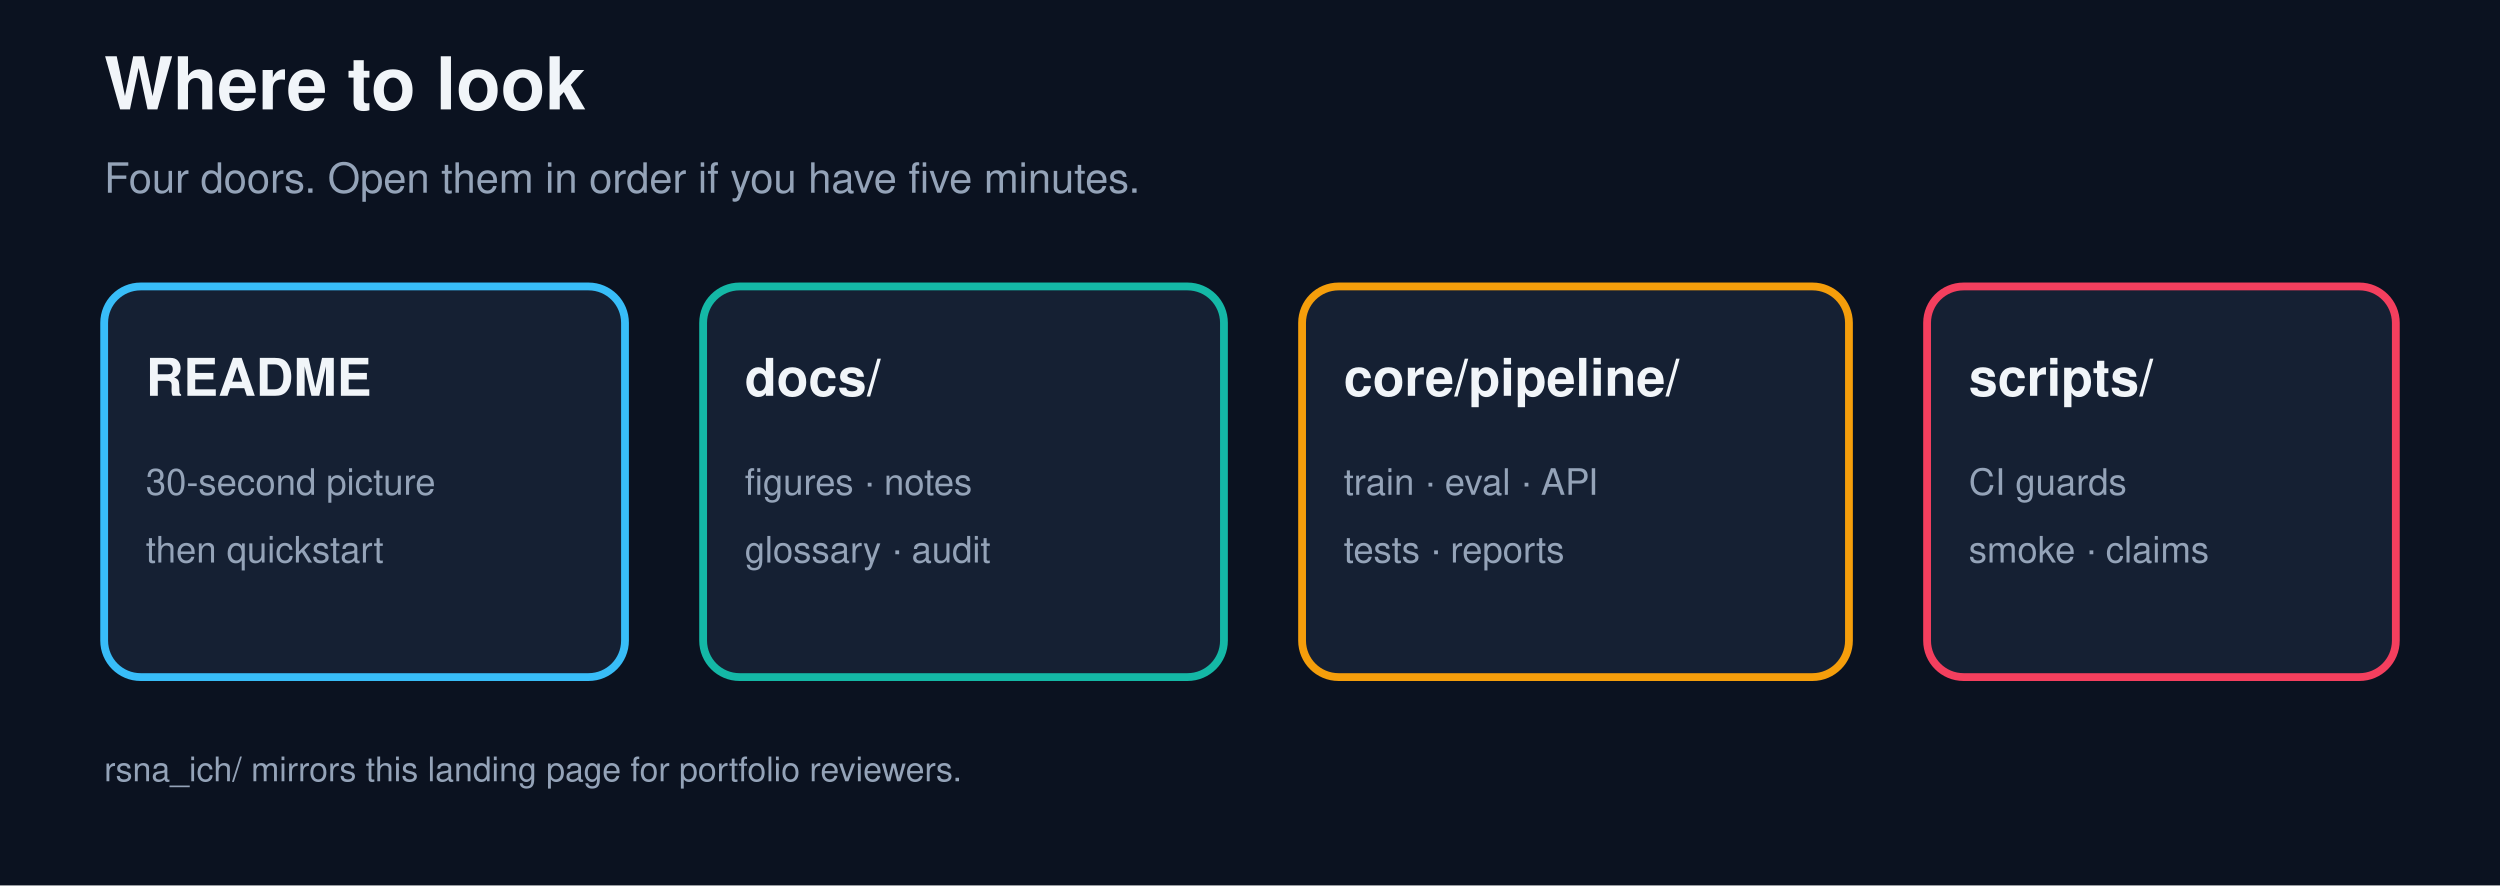
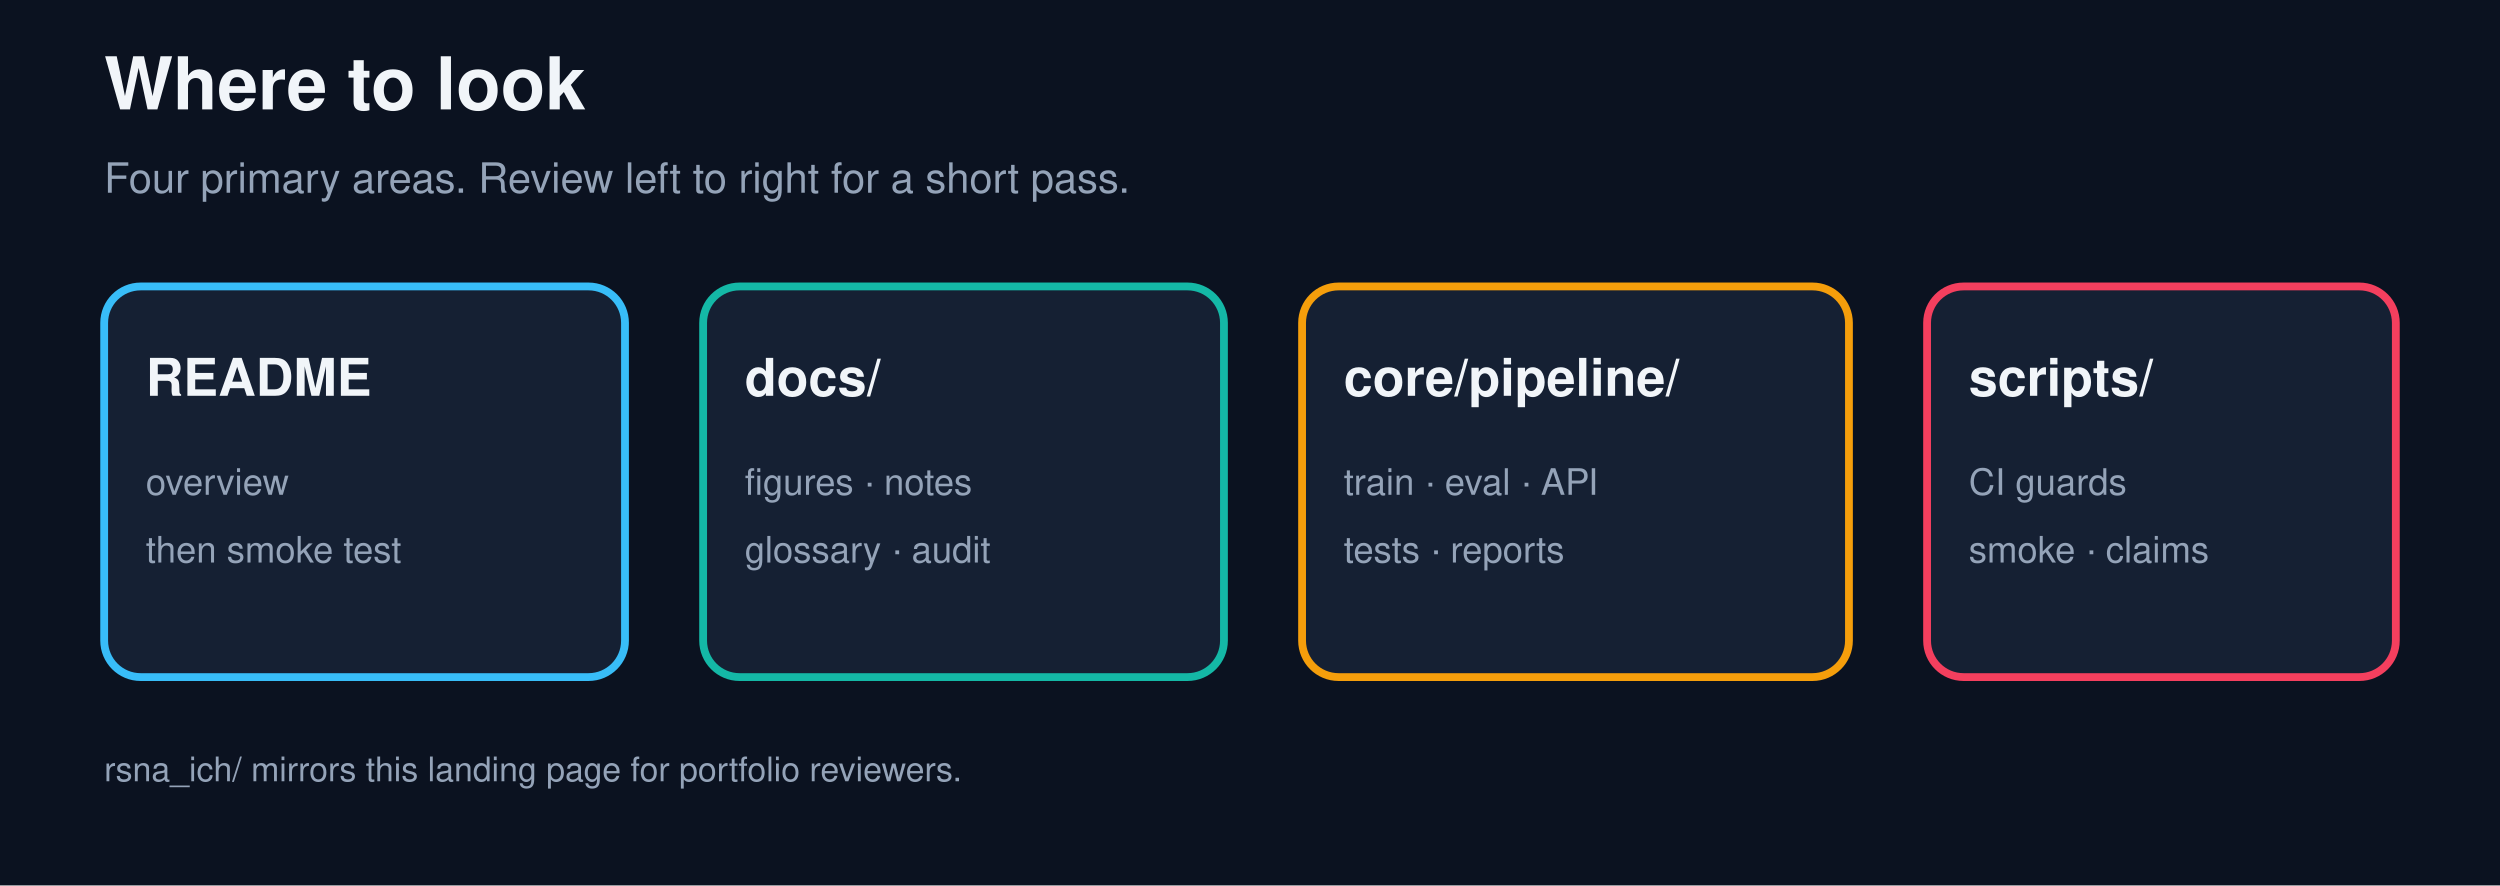
<svg xmlns="http://www.w3.org/2000/svg" viewBox="0 0 960 340" width="100%" preserveAspectRatio="xMidYMid meet" role="img" aria-labelledby="title desc">
  <rect width="960" height="340" fill="#0B1220" />
  <g font-family="Helvetica, Arial, sans-serif">
    <text x="40" y="42" fill="#F1F5F9" font-size="28" font-weight="700">Where to look</text>
-     <text x="40" y="74" fill="#94A3B8" font-size="16">Four doors. Open them in order if you have five minutes.</text>
+     <text x="40" y="74" fill="#94A3B8" font-size="16">Four primary areas. Review left to right for a short pass.</text>
    <rect x="40" y="110" rx="14" ry="14" width="200" height="150" fill="#152033" stroke="#38BDF8" stroke-width="3" />
    <text x="56" y="152" fill="#F1F5F9" font-size="20" font-weight="700">README</text>
-     <text x="56" y="190" fill="#94A3B8" font-size="14">30-second picture</text>
-     <text x="56" y="216" fill="#94A3B8" font-size="14">then quickstart</text>
+     <text x="56" y="190" fill="#94A3B8" font-size="14">overview</text>
+     <text x="56" y="216" fill="#94A3B8" font-size="14">then smoke test</text>
    <rect x="270" y="110" rx="14" ry="14" width="200" height="150" fill="#152033" stroke="#14B8A6" stroke-width="3" />
    <text x="286" y="152" fill="#F1F5F9" font-size="20" font-weight="700">docs/</text>
    <text x="286" y="190" fill="#94A3B8" font-size="14">figures · notes</text>
    <text x="286" y="216" fill="#94A3B8" font-size="14">glossary · audit</text>
    <rect x="500" y="110" rx="14" ry="14" width="210" height="150" fill="#152033" stroke="#F59E0B" stroke-width="3" />
    <text x="516" y="152" fill="#F1F5F9" font-size="20" font-weight="700">core/pipeline/</text>
    <text x="516" y="190" fill="#94A3B8" font-size="14">train · eval · API</text>
    <text x="516" y="216" fill="#94A3B8" font-size="14">tests · reports</text>
    <rect x="740" y="110" rx="14" ry="14" width="180" height="150" fill="#152033" stroke="#F43F5E" stroke-width="3" />
    <text x="756" y="152" fill="#F1F5F9" font-size="20" font-weight="700">scripts/</text>
    <text x="756" y="190" fill="#94A3B8" font-size="14">CI guards</text>
    <text x="756" y="216" fill="#94A3B8" font-size="14">smoke · claims</text>
    <text x="40" y="300" fill="#94A3B8" font-size="13">rsna_ich/ mirrors this landing page for portfolio reviewers.</text>
  </g>
</svg>
